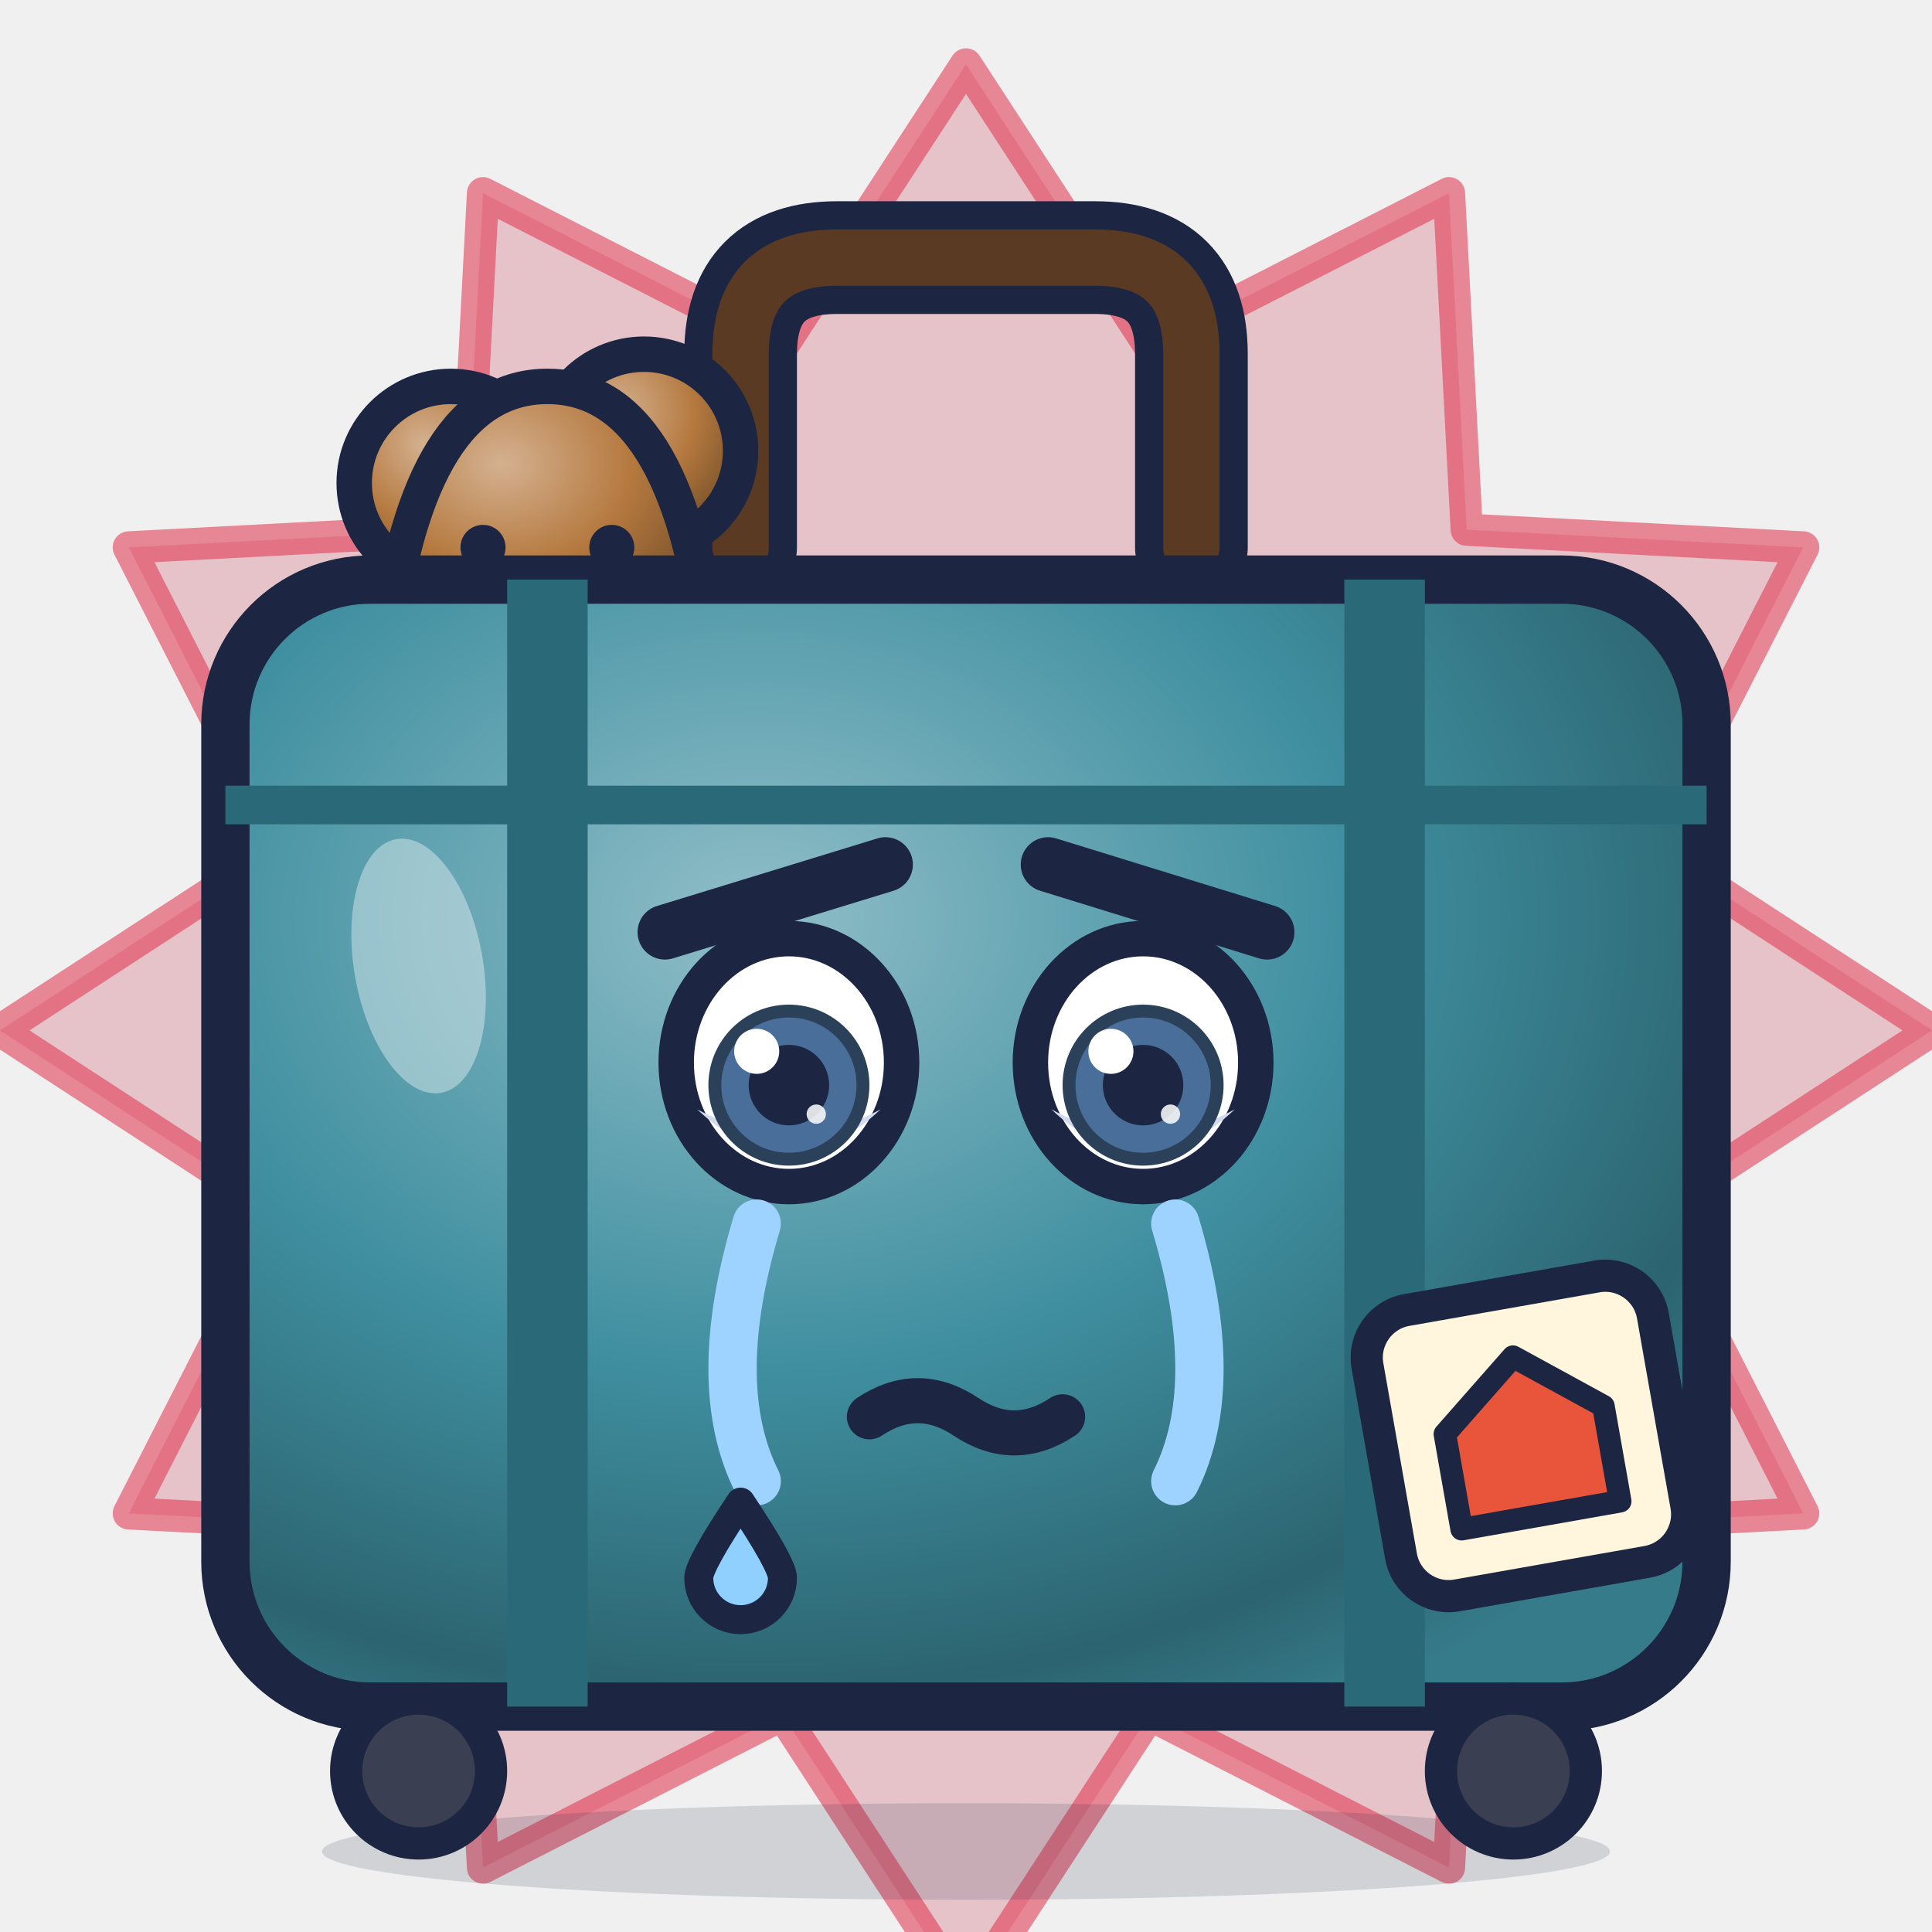
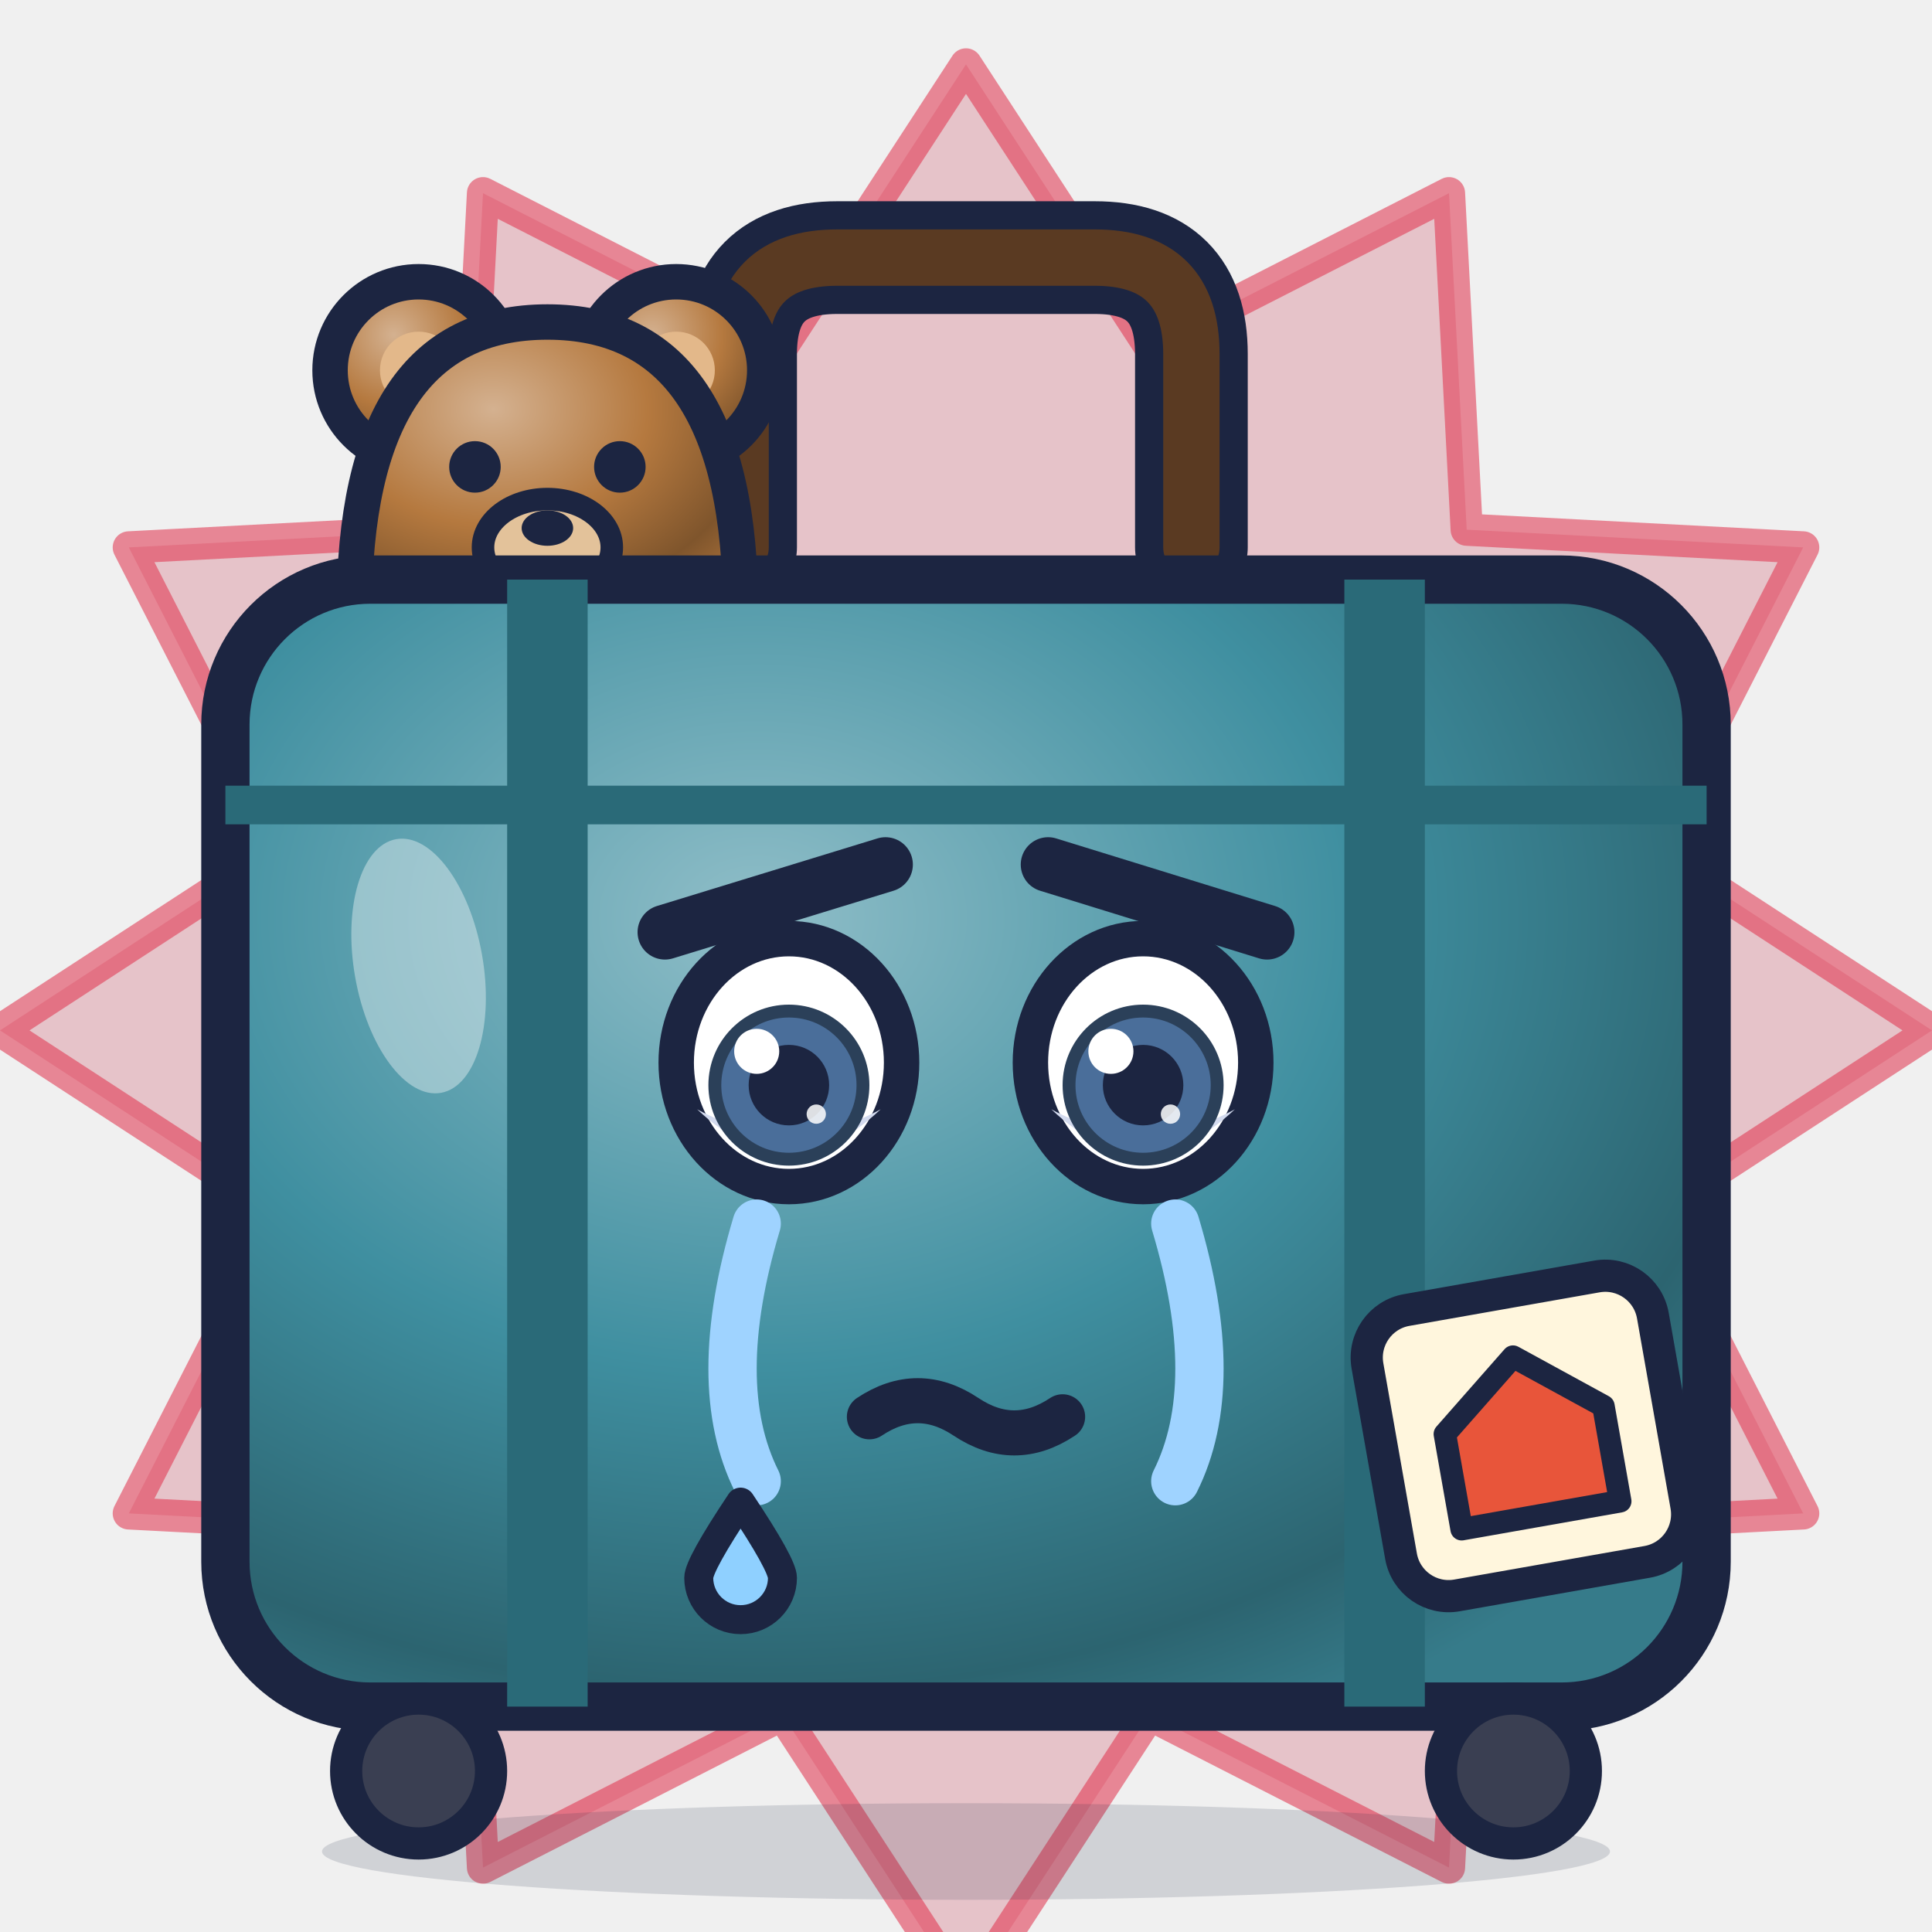
<svg viewBox="0 0 120 120" aria-hidden="true">
  <defs>
    <radialGradient id="mheimweh-elite_0" cx="36%" cy="30%" r="80%">
      <stop offset="0" stop-color="#90bec8" />
      <stop offset=".5" stop-color="#3F8FA0" />
      <stop offset=".86" stop-color="#2c6470" />
      <stop offset="1" stop-color="#367b8a" />
    </radialGradient>
    <radialGradient id="mheimweh-elite_1" cx="36%" cy="30%" r="80%">
      <stop offset="0" stop-color="#d4b190" />
      <stop offset=".5" stop-color="#B5793F" />
      <stop offset=".86" stop-color="#7f552c" />
      <stop offset="1" stop-color="#9c6836" />
    </radialGradient>
  </defs>
  <path d="M60 4 L71.4 21.5 L90 12 L91.1 32.9 L112 34 L102.5 52.6 L120 64 L102.5 75.4 L112 94 L91.1 95.1 L90 116 L71.4 106.5 L60 124 L48.6 106.5 L30 116 L28.9 95.1 L8 94 L17.5 75.4 L0 64 L17.5 52.6 L8 34 L28.9 32.9 L30 12 L48.6 21.5 Z" fill="#C2263F" opacity=".22" />
  <path d="M60 4 L71.4 21.5 L90 12 L91.1 32.9 L112 34 L102.5 52.6 L120 64 L102.5 75.4 L112 94 L91.1 95.1 L90 116 L71.4 106.5 L60 124 L48.6 106.5 L30 116 L28.9 95.1 L8 94 L17.5 75.4 L0 64 L17.5 52.6 L8 34 L28.9 32.9 L30 12 L48.6 21.5 Z" fill="none" stroke="#E0304A" stroke-width="2" stroke-linejoin="round" opacity=".55" />
  <g>
    <ellipse cx="60" cy="115" rx="40" ry="3" fill="#1C2541" opacity=".15" />
    <path d="M46 34 L46 22 Q46 16 52 16 L68 16 Q74 16 74 22 L74 34" fill="none" stroke="#1C2541" stroke-width="7" stroke-linecap="round" />
    <path d="M46 34 L46 22 Q46 16 52 16 L68 16 Q74 16 74 22 L74 34" fill="none" stroke="#5A3A22" stroke-width="3.5" stroke-linecap="round" />
-     <circle cx="28" cy="30" r="6" fill="url(#mheimweh-elite_1)" stroke="#1C2541" stroke-width="2.20" stroke-linejoin="round" stroke-linecap="round" />
-     <circle cx="40" cy="28" r="6" fill="url(#mheimweh-elite_1)" stroke="#1C2541" stroke-width="2.20" stroke-linejoin="round" stroke-linecap="round" />
-     <path d="M24 40 Q26 24 34 24 Q42 24 44 40 Z" fill="url(#mheimweh-elite_1)" stroke="#1C2541" stroke-width="2.20" stroke-linejoin="round" stroke-linecap="round" />
-     <circle cx="30" cy="34" r="1.4" fill="#1C2541" />
-     <circle cx="38" cy="34" r="1.4" fill="#1C2541" />
+     <g transform="translate(0 -4)">
+       <circle cx="26" cy="27" r="5.5" fill="url(#mheimweh-elite_1)" stroke="#1C2541" stroke-width="2.20" stroke-linejoin="round" stroke-linecap="round" />
+       <circle cx="42" cy="27" r="5.5" fill="url(#mheimweh-elite_1)" stroke="#1C2541" stroke-width="2.20" stroke-linejoin="round" stroke-linecap="round" />
+       <circle cx="26" cy="27" r="2.4" fill="#E3B88A" />
+       <circle cx="42" cy="27" r="2.4" fill="#E3B88A" />
+       <path d="M22 42 Q22 24 34 24 Q46 24 46 42 Z" fill="url(#mheimweh-elite_1)" stroke="#1C2541" stroke-width="2.20" stroke-linejoin="round" stroke-linecap="round" />
+       <circle cx="29.5" cy="33" r="1.6" fill="#1C2541" />
+       <circle cx="38.5" cy="33" r="1.6" fill="#1C2541" />
+       <ellipse cx="34" cy="38" rx="4" ry="3" fill="#E3C29A" stroke="#1C2541" stroke-width="1.40" stroke-linejoin="round" stroke-linecap="round" />
+       <ellipse cx="34" cy="36.8" rx="1.6" ry="1.1" fill="#1C2541" />
+     </g>
    <rect x="14" y="36" width="92" height="70" rx="9" fill="url(#mheimweh-elite_0)" stroke="#1C2541" stroke-width="3.00" stroke-linejoin="round" stroke-linecap="round" />
    <path d="M34 36 L34 106 M86 36 L86 106" stroke="#2A6A78" stroke-width="5" />
    <path d="M14 50 L106 50" stroke="#2A6A78" stroke-width="2.4" />
    <circle cx="26" cy="110" r="4.5" fill="#3A3F52" stroke="#1C2541" stroke-width="2.00" stroke-linejoin="round" stroke-linecap="round" />
    <circle cx="94" cy="110" r="4.5" fill="#3A3F52" stroke="#1C2541" stroke-width="2.00" stroke-linejoin="round" stroke-linecap="round" />
    <g transform="rotate(-10 96 90)">
      <rect x="86" y="80" width="18" height="18" rx="3" fill="#FFF6DD" stroke="#1C2541" stroke-width="2.00" stroke-linejoin="round" stroke-linecap="round" />
      <path d="M90 94 L90 88 L95 84 L100 88 L100 94 Z" fill="#E8553A" stroke="#1C2541" stroke-width="1.40" stroke-linejoin="round" stroke-linecap="round" />
    </g>
    <ellipse cx="26" cy="60" rx="4" ry="8" fill="#fff" opacity=".38" transform="rotate(-10 26 60)" />
    <ellipse cx="49" cy="66" rx="7" ry="7.7" fill="#fff" stroke="#1C2541" stroke-width="2.20" stroke-linejoin="round" stroke-linecap="round" />
    <path d="M43.3 68.9 Q49 74.3 54.7 68.9 Q49 72 43.3 68.9 Z" fill="#D3DAEE" />
    <circle cx="49" cy="67.4" r="4.6" fill="#4A6E9A" stroke="#2b4059" stroke-width="0.8" />
    <circle cx="49" cy="67.4" r="2.5" fill="#1C2541" />
    <circle cx="47" cy="65.3" r="1.4" fill="#fff" />
    <circle cx="50.7" cy="69.2" r="0.6" fill="#fff" opacity=".85" />
    <path d="M41.3 57.9 L55 53.7" fill="none" stroke="#1C2541" stroke-width="3.4" stroke-linecap="round" />
    <ellipse cx="71" cy="66" rx="7" ry="7.7" fill="#fff" stroke="#1C2541" stroke-width="2.20" stroke-linejoin="round" stroke-linecap="round" />
    <path d="M65.3 68.9 Q71 74.3 76.7 68.9 Q71 72 65.3 68.9 Z" fill="#D3DAEE" />
    <circle cx="71" cy="67.4" r="4.6" fill="#4A6E9A" stroke="#2b4059" stroke-width="0.8" />
    <circle cx="71" cy="67.4" r="2.5" fill="#1C2541" />
    <circle cx="69" cy="65.3" r="1.4" fill="#fff" />
    <circle cx="72.7" cy="69.2" r="0.6" fill="#fff" opacity=".85" />
    <path d="M78.7 57.9 L65.1 53.7" fill="none" stroke="#1C2541" stroke-width="3.4" stroke-linecap="round" />
    <path d="M47 76 Q44 86 47 92 M73 76 Q76 86 73 92" fill="none" stroke="#9FD3FF" stroke-width="3" stroke-linecap="round" />
    <path d="M46 93.3 Q48.6 97.2 48.6 98 A2.6 2.6 0 0 1 43.4 98 Q43.4 97.2 46 93.3 Z" fill="#8FD0FF" stroke="#1C2541" stroke-width="1.80" stroke-linejoin="round" stroke-linecap="round" />
    <path d="M54 88 q3 -2 6 0 t6 0" fill="none" stroke="#1C2541" stroke-width="2.80" stroke-linejoin="round" stroke-linecap="round" />
  </g>
</svg>
